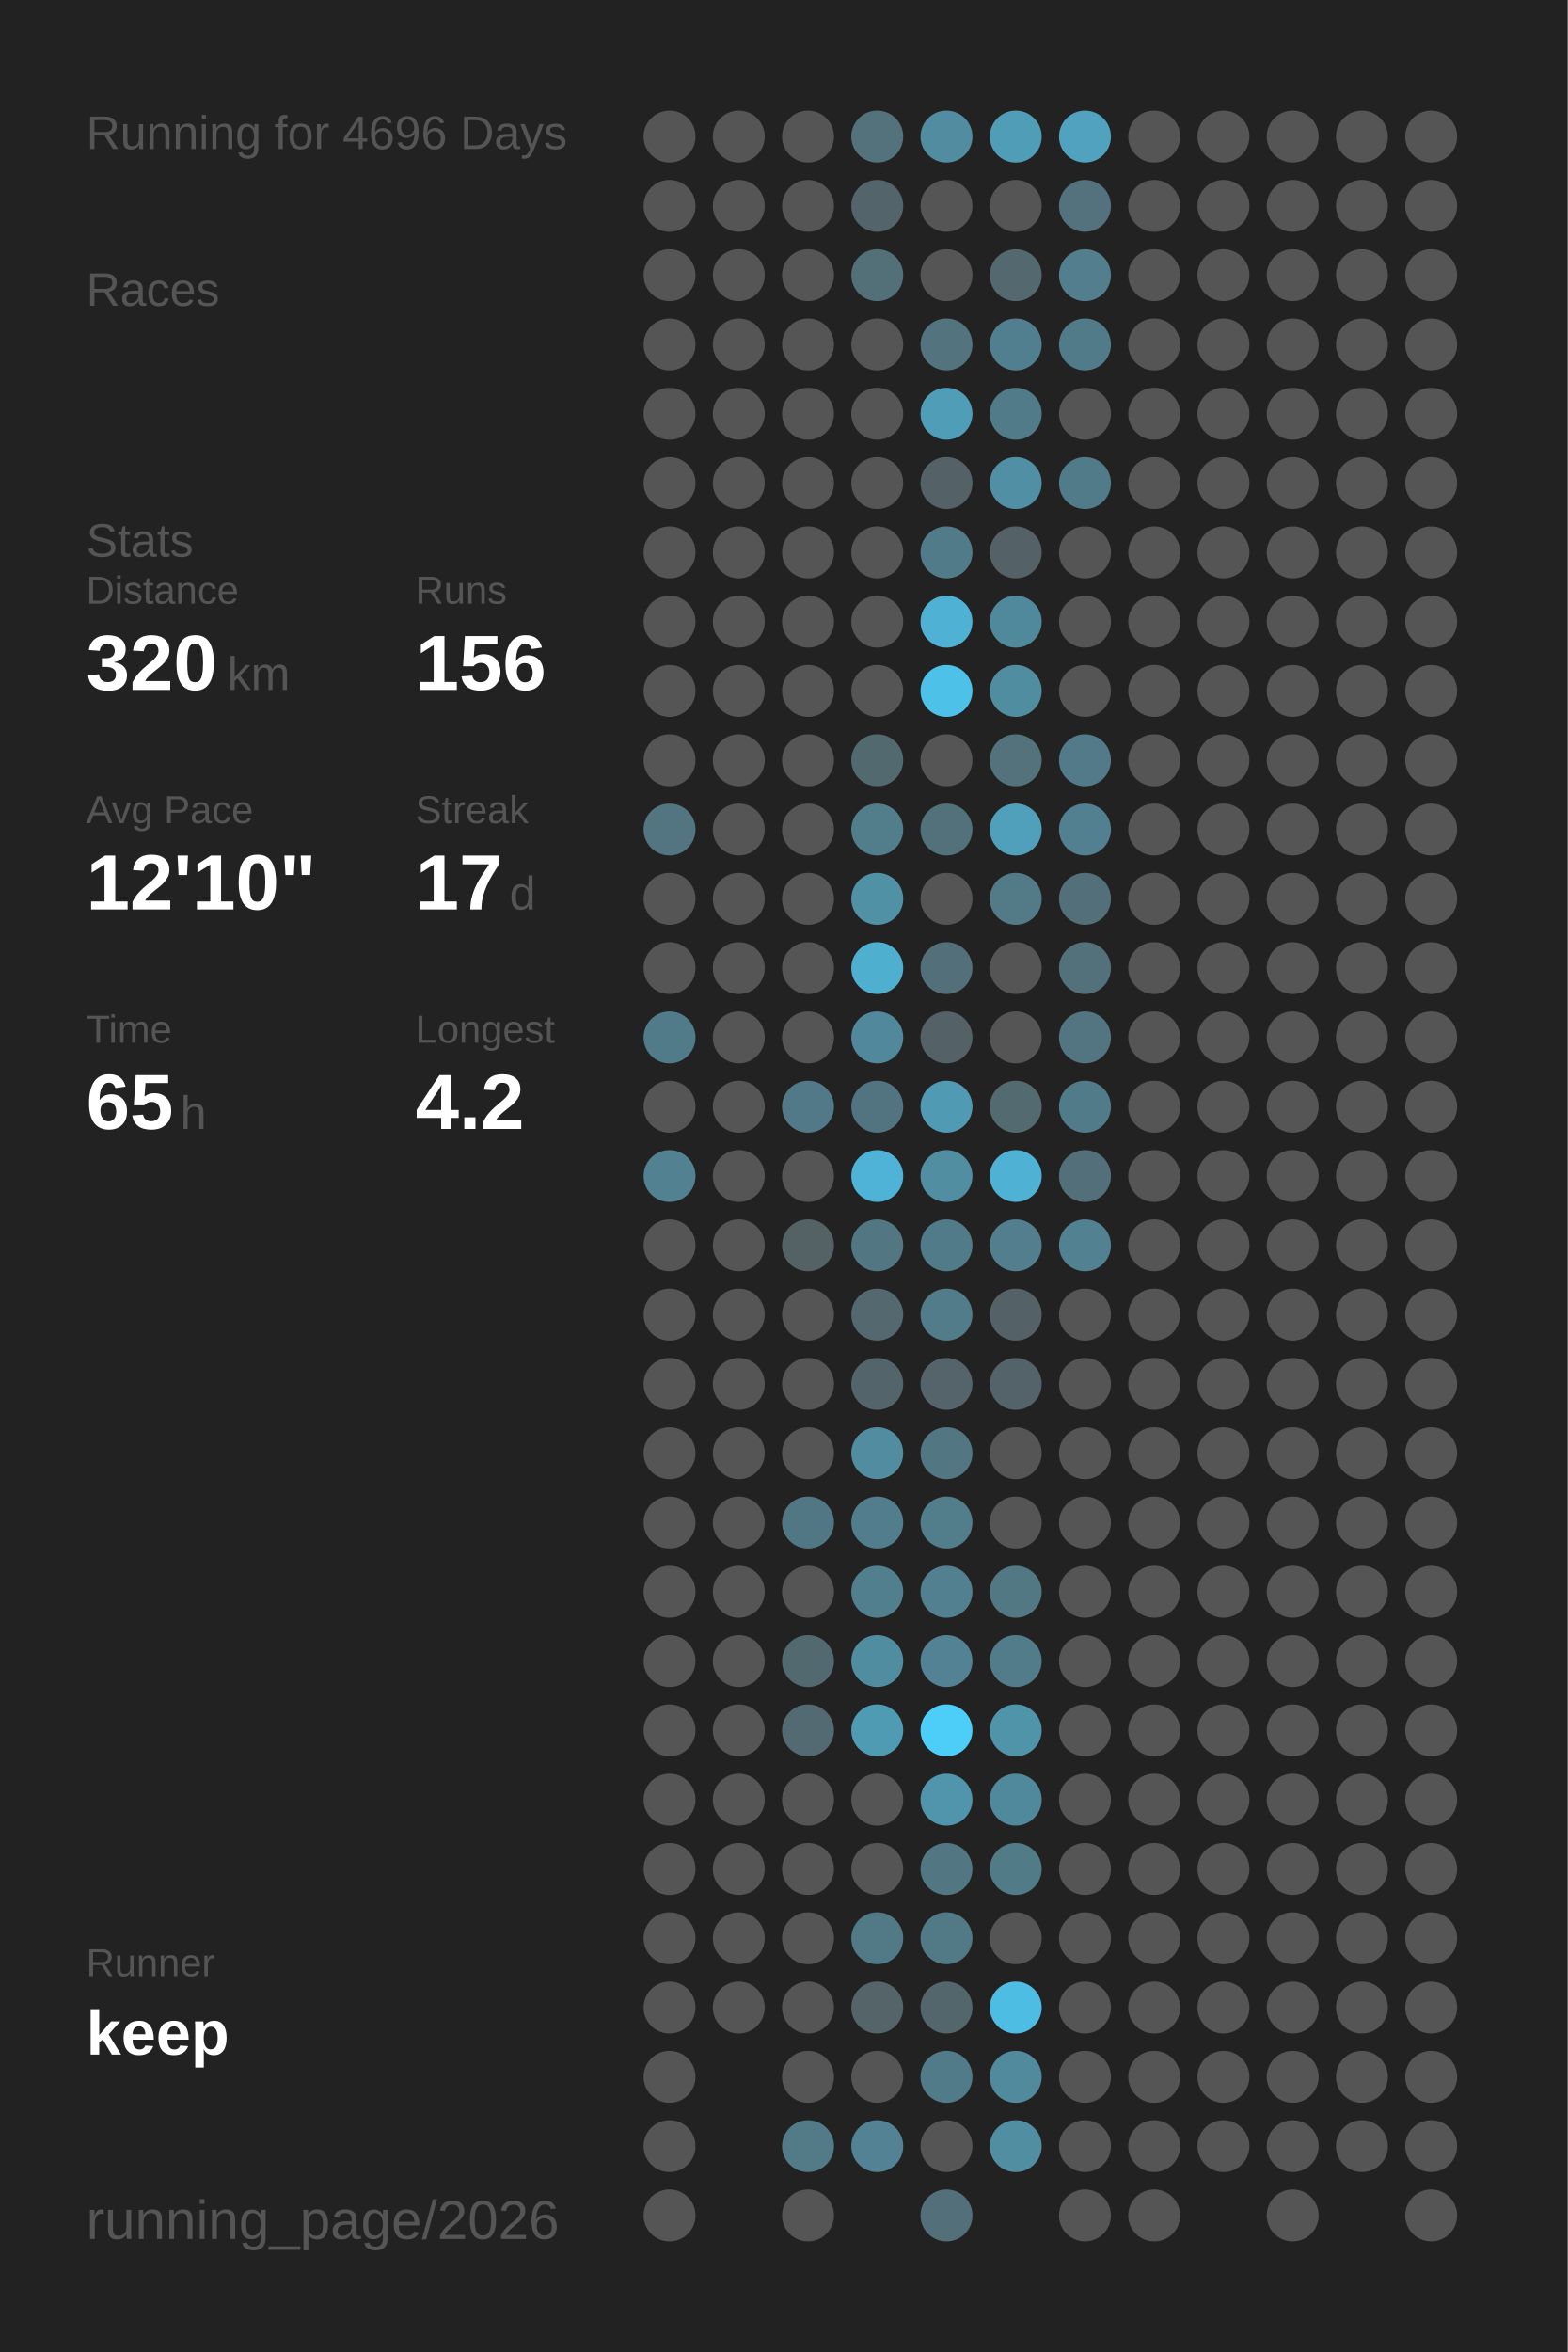
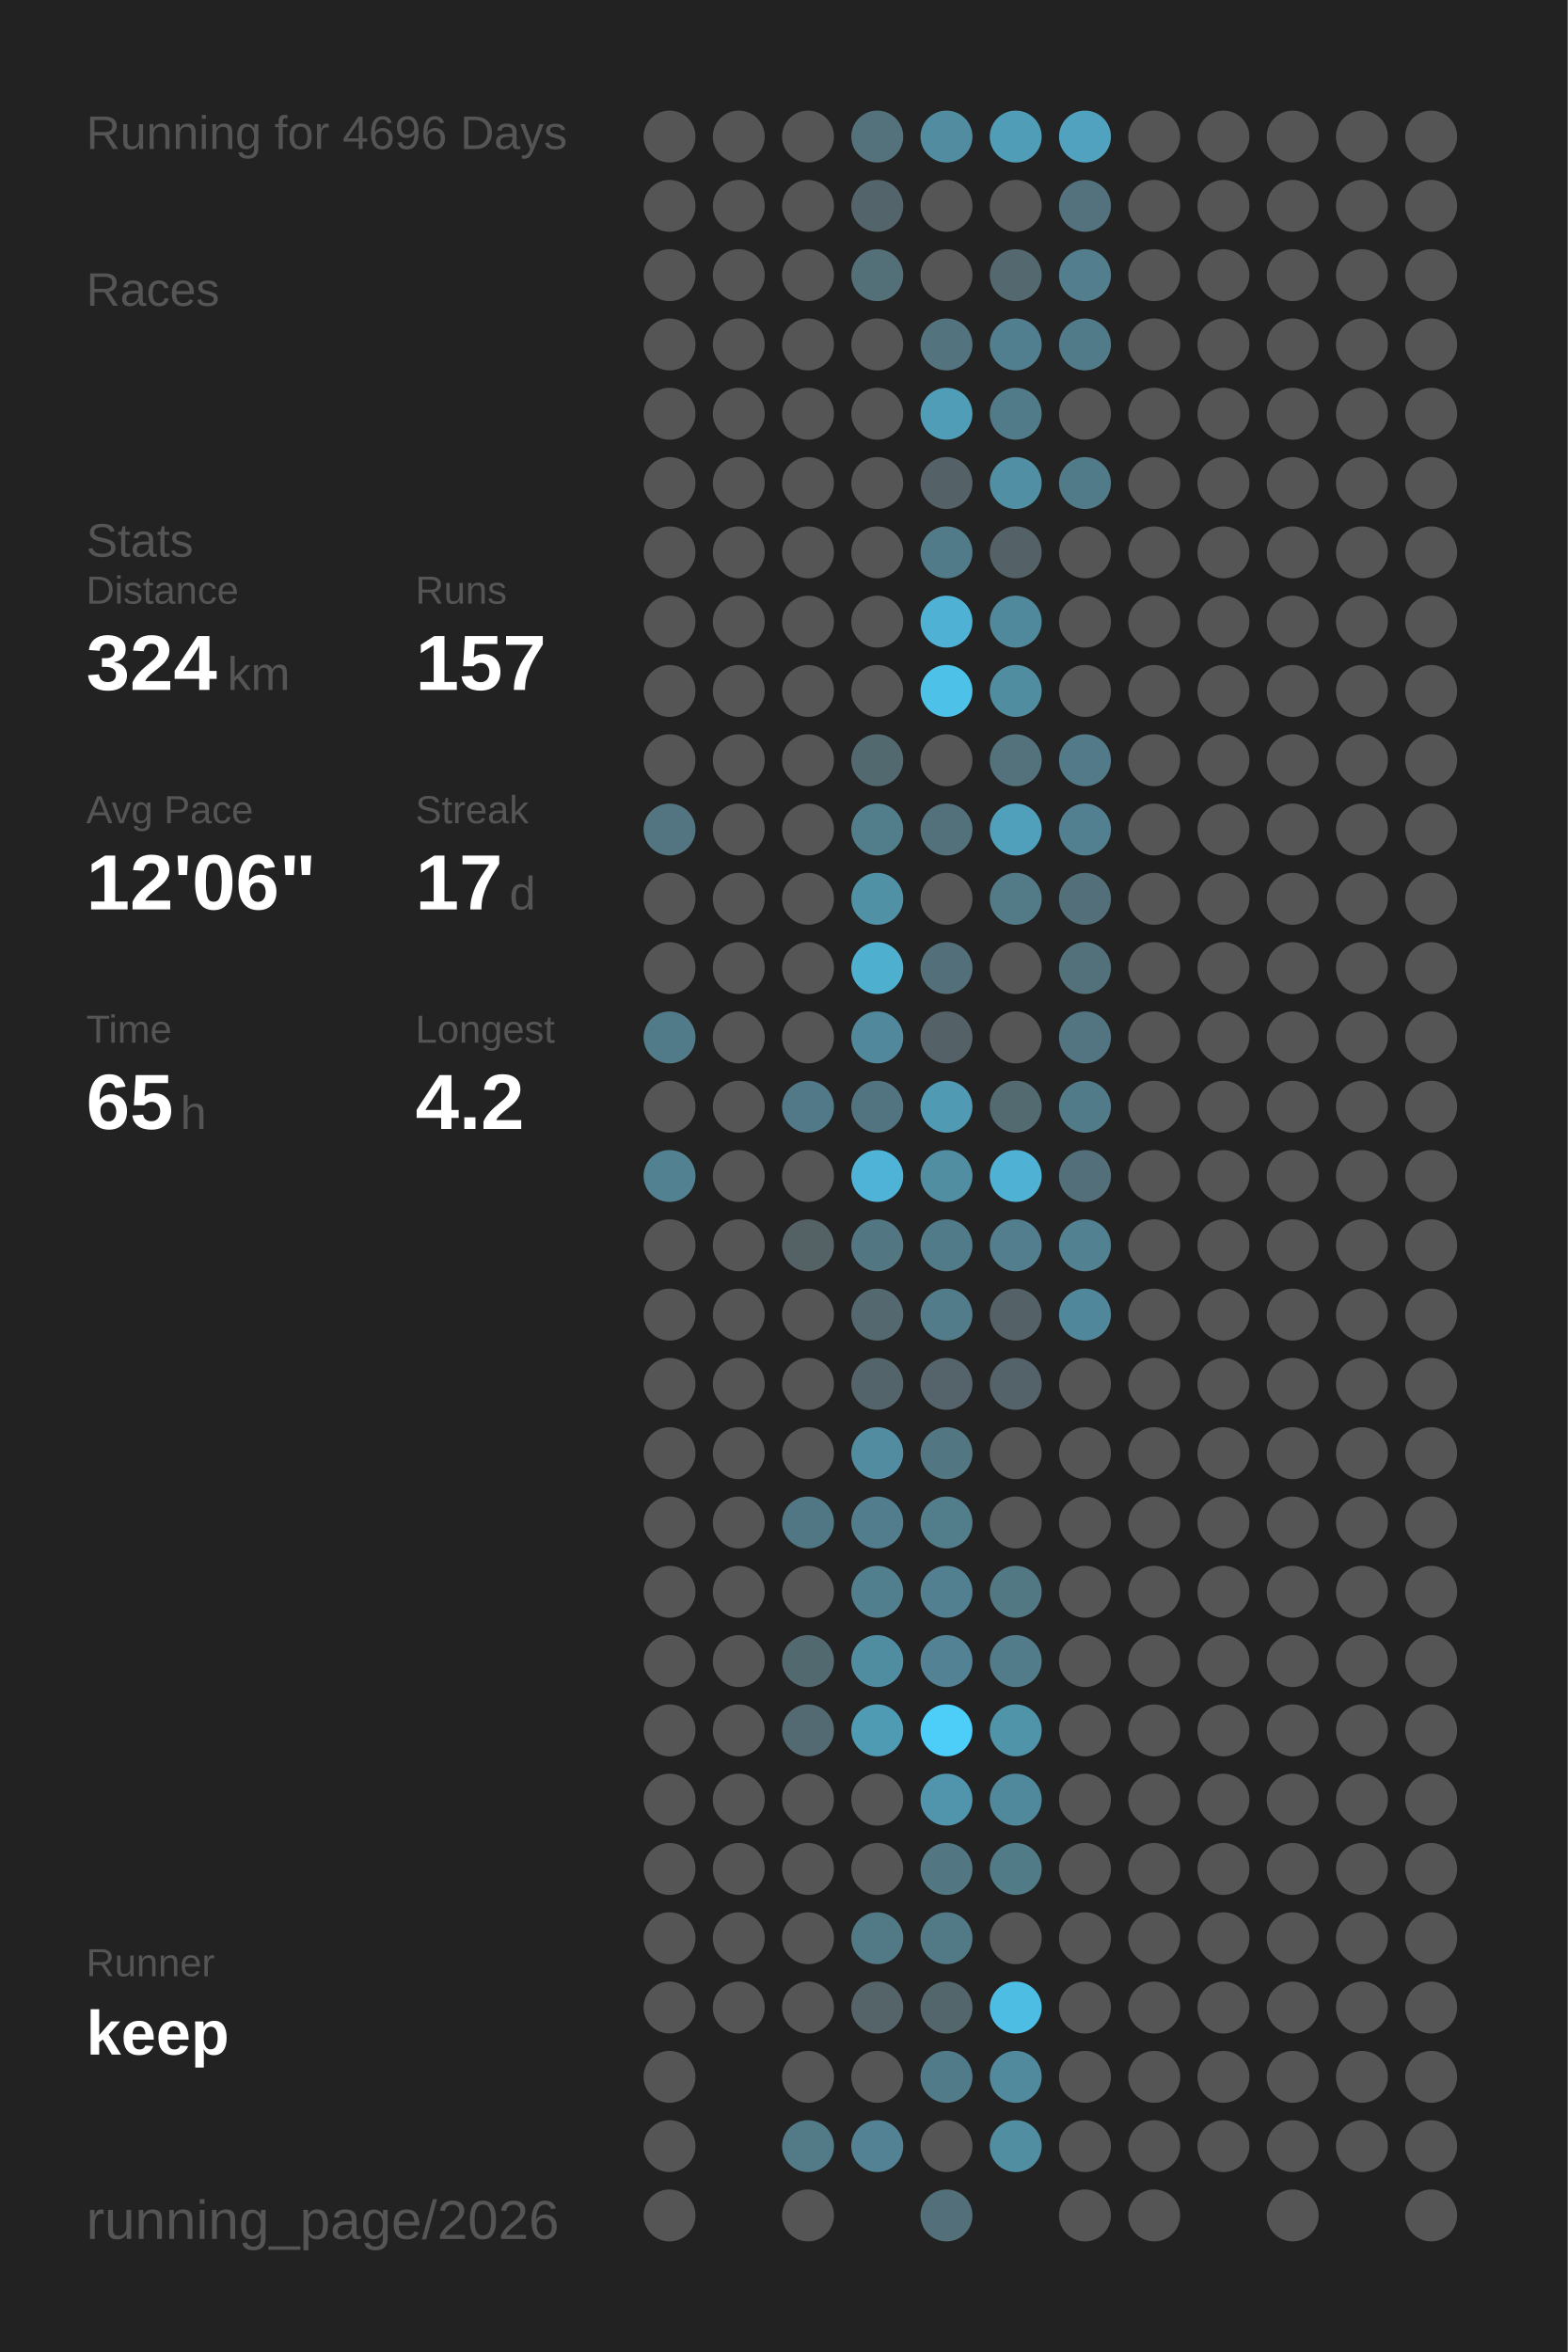
<svg xmlns="http://www.w3.org/2000/svg" baseProfile="full" height="300mm" version="1.1" viewBox="0,0,200,300" width="200mm">
  <defs />
  <rect fill="#222222" height="300" width="200" x="0" y="0" />
  <text fill="#555555" style="font-size:6px; font-family:Arial;" x="11" y="19">Running for 4696 Days</text>
  <text fill="#555555" style="font-size:6px; font-family:Arial;" x="11" y="39">Races</text>
  <text fill="#555555" style="font-size:6px; font-family:Arial;" x="11" y="71">Stats</text>
  <text fill="#555555" style="font-size:5px; font-family:Arial;" x="11" y="77">Distance</text>
-   <text fill="#FFFFFF" style="font-size:10px; font-family:Arial; font-weight:bold;" x="11" y="88">320</text>
+   <text fill="#FFFFFF" style="font-size:10px; font-family:Arial; font-weight:bold;" x="11" y="88">324</text>
  <text fill="#555555" style="font-size:6px; font-family:Arial;" x="29" y="88">km</text>
  <text fill="#555555" style="font-size:5px; font-family:Arial;" x="53" y="77">Runs</text>
-   <text fill="#FFFFFF" style="font-size:10px; font-family:Arial; font-weight:bold;" x="53" y="88">156</text>
+   <text fill="#FFFFFF" style="font-size:10px; font-family:Arial; font-weight:bold;" x="53" y="88">157</text>
  <text fill="#555555" style="font-size:5px; font-family:Arial;" x="11" y="105">Avg Pace</text>
-   <text fill="#FFFFFF" style="font-size:10px; font-family:Arial; font-weight:bold;" x="11" y="116">12'10"</text>
+   <text fill="#FFFFFF" style="font-size:10px; font-family:Arial; font-weight:bold;" x="11" y="116">12'06"</text>
  <text fill="#555555" style="font-size:5px; font-family:Arial;" x="53" y="105">Streak</text>
  <text fill="#FFFFFF" style="font-size:10px; font-family:Arial; font-weight:bold;" x="53" y="116">17</text>
  <text fill="#555555" style="font-size:6px; font-family:Arial;" x="65" y="116">d</text>
  <text fill="#555555" style="font-size:5px; font-family:Arial;" x="11" y="133">Time</text>
  <text fill="#FFFFFF" style="font-size:10px; font-family:Arial; font-weight:bold;" x="11" y="144">65</text>
  <text fill="#555555" style="font-size:6px; font-family:Arial;" x="23" y="144">h</text>
  <text fill="#555555" style="font-size:5px; font-family:Arial;" x="53" y="133">Longest</text>
  <text fill="#FFFFFF" style="font-size:10px; font-family:Arial; font-weight:bold;" x="53" y="144">4.2</text>
  <text fill="#555555" style="font-size:5px; font-family:Arial;" x="11" y="252.065">Runner</text>
  <text fill="#FFFFFF" style="font-size:8px; font-family:Arial; font-weight:bold;" x="11" y="262.065">keep</text>
  <text fill="#555555" style="font-size:7px; font-family:Arial;" x="11" y="285.581">running_page/2026</text>
  <circle cx="85.417" cy="17.419" fill="#555555" r="3.312" />
  <circle cx="85.417" cy="26.258" fill="#555555" r="3.312" />
  <circle cx="85.417" cy="35.097" fill="#555555" r="3.312" />
  <circle cx="85.417" cy="43.935" fill="#555555" r="3.312" />
  <circle cx="85.417" cy="52.774" fill="#555555" r="3.312" />
  <circle cx="85.417" cy="61.613" fill="#555555" r="3.312" />
  <circle cx="85.417" cy="70.452" fill="#555555" r="3.312" />
  <circle cx="85.417" cy="79.29" fill="#555555" r="3.312" />
  <circle cx="85.417" cy="88.129" fill="#555555" r="3.312" />
  <circle cx="85.417" cy="96.968" fill="#555555" r="3.312" />
  <circle cx="85.417" cy="105.806" fill="#527581" r="3.312" />
  <circle cx="85.417" cy="114.645" fill="#555555" r="3.312" />
  <circle cx="85.417" cy="123.484" fill="#555555" r="3.312" />
  <circle cx="85.417" cy="132.323" fill="#527b89" r="3.312" />
  <circle cx="85.417" cy="141.161" fill="#555555" r="3.312" />
  <circle cx="85.417" cy="150" fill="#528191" r="3.312" />
  <circle cx="85.417" cy="158.839" fill="#555555" r="3.312" />
  <circle cx="85.417" cy="167.677" fill="#555555" r="3.312" />
  <circle cx="85.417" cy="176.516" fill="#555555" r="3.312" />
  <circle cx="85.417" cy="185.355" fill="#555555" r="3.312" />
  <circle cx="85.417" cy="194.194" fill="#555555" r="3.312" />
  <circle cx="85.417" cy="203.032" fill="#555555" r="3.312" />
  <circle cx="85.417" cy="211.871" fill="#555555" r="3.312" />
  <circle cx="85.417" cy="220.71" fill="#555555" r="3.312" />
  <circle cx="85.417" cy="229.548" fill="#555555" r="3.312" />
  <circle cx="85.417" cy="238.387" fill="#555555" r="3.312" />
  <circle cx="85.417" cy="247.226" fill="#555555" r="3.312" />
  <circle cx="85.417" cy="256.065" fill="#555555" r="3.312" />
  <circle cx="85.417" cy="264.903" fill="#555555" r="3.312" />
  <circle cx="85.417" cy="273.742" fill="#555555" r="3.312" />
  <circle cx="85.417" cy="282.581" fill="#555555" r="3.312" />
  <circle cx="94.25" cy="17.419" fill="#555555" r="3.312" />
  <circle cx="94.25" cy="26.258" fill="#555555" r="3.312" />
  <circle cx="94.25" cy="35.097" fill="#555555" r="3.312" />
  <circle cx="94.25" cy="43.935" fill="#555555" r="3.312" />
  <circle cx="94.25" cy="52.774" fill="#555555" r="3.312" />
  <circle cx="94.25" cy="61.613" fill="#555555" r="3.312" />
  <circle cx="94.25" cy="70.452" fill="#555555" r="3.312" />
  <circle cx="94.25" cy="79.29" fill="#555555" r="3.312" />
  <circle cx="94.25" cy="88.129" fill="#555555" r="3.312" />
  <circle cx="94.25" cy="96.968" fill="#555555" r="3.312" />
  <circle cx="94.25" cy="105.806" fill="#555555" r="3.312" />
  <circle cx="94.25" cy="114.645" fill="#555555" r="3.312" />
  <circle cx="94.25" cy="123.484" fill="#555555" r="3.312" />
  <circle cx="94.25" cy="132.323" fill="#555555" r="3.312" />
  <circle cx="94.25" cy="141.161" fill="#555555" r="3.312" />
  <circle cx="94.25" cy="150" fill="#555555" r="3.312" />
  <circle cx="94.25" cy="158.839" fill="#555555" r="3.312" />
  <circle cx="94.25" cy="167.677" fill="#555555" r="3.312" />
  <circle cx="94.25" cy="176.516" fill="#555555" r="3.312" />
  <circle cx="94.25" cy="185.355" fill="#555555" r="3.312" />
  <circle cx="94.25" cy="194.194" fill="#555555" r="3.312" />
  <circle cx="94.25" cy="203.032" fill="#555555" r="3.312" />
  <circle cx="94.25" cy="211.871" fill="#555555" r="3.312" />
  <circle cx="94.25" cy="220.71" fill="#555555" r="3.312" />
  <circle cx="94.25" cy="229.548" fill="#555555" r="3.312" />
  <circle cx="94.25" cy="238.387" fill="#555555" r="3.312" />
  <circle cx="94.25" cy="247.226" fill="#555555" r="3.312" />
  <circle cx="94.25" cy="256.065" fill="#555555" r="3.312" />
  <circle cx="103.083" cy="17.419" fill="#555555" r="3.312" />
  <circle cx="103.083" cy="26.258" fill="#555555" r="3.312" />
  <circle cx="103.083" cy="35.097" fill="#555555" r="3.312" />
  <circle cx="103.083" cy="43.935" fill="#555555" r="3.312" />
  <circle cx="103.083" cy="52.774" fill="#555555" r="3.312" />
  <circle cx="103.083" cy="61.613" fill="#555555" r="3.312" />
  <circle cx="103.083" cy="70.452" fill="#555555" r="3.312" />
  <circle cx="103.083" cy="79.29" fill="#555555" r="3.312" />
  <circle cx="103.083" cy="88.129" fill="#555555" r="3.312" />
  <circle cx="103.083" cy="96.968" fill="#555555" r="3.312" />
  <circle cx="103.083" cy="105.806" fill="#555555" r="3.312" />
  <circle cx="103.083" cy="114.645" fill="#555555" r="3.312" />
  <circle cx="103.083" cy="123.484" fill="#555555" r="3.312" />
  <circle cx="103.083" cy="132.323" fill="#555555" r="3.312" />
  <circle cx="103.083" cy="141.161" fill="#527987" r="3.312" />
  <circle cx="103.083" cy="150" fill="#555555" r="3.312" />
  <circle cx="103.083" cy="158.839" fill="#546266" r="3.312" />
  <circle cx="103.083" cy="167.677" fill="#555555" r="3.312" />
  <circle cx="103.083" cy="176.516" fill="#555555" r="3.312" />
  <circle cx="103.083" cy="185.355" fill="#555555" r="3.312" />
  <circle cx="103.083" cy="194.194" fill="#527784" r="3.312" />
  <circle cx="103.083" cy="203.032" fill="#555555" r="3.312" />
  <circle cx="103.083" cy="211.871" fill="#536970" r="3.312" />
  <circle cx="103.083" cy="220.71" fill="#536a72" r="3.312" />
  <circle cx="103.083" cy="229.548" fill="#555555" r="3.312" />
  <circle cx="103.083" cy="238.387" fill="#555555" r="3.312" />
  <circle cx="103.083" cy="247.226" fill="#555555" r="3.312" />
  <circle cx="103.083" cy="256.065" fill="#555555" r="3.312" />
  <circle cx="103.083" cy="264.903" fill="#555555" r="3.312" />
  <circle cx="103.083" cy="273.742" fill="#527a87" r="3.312" />
  <circle cx="103.083" cy="282.581" fill="#555555" r="3.312" />
  <circle cx="111.917" cy="17.419" fill="#53727c" r="3.312" />
  <circle cx="111.917" cy="26.258" fill="#53656b" r="3.312" />
  <circle cx="111.917" cy="35.097" fill="#536f78" r="3.312" />
  <circle cx="111.917" cy="43.935" fill="#555555" r="3.312" />
  <circle cx="111.917" cy="52.774" fill="#555555" r="3.312" />
  <circle cx="111.917" cy="61.613" fill="#555555" r="3.312" />
  <circle cx="111.917" cy="70.452" fill="#555555" r="3.312" />
  <circle cx="111.917" cy="79.29" fill="#555555" r="3.312" />
  <circle cx="111.917" cy="88.129" fill="#555555" r="3.312" />
  <circle cx="111.917" cy="96.968" fill="#536970" r="3.312" />
  <circle cx="111.917" cy="105.806" fill="#527d8b" r="3.312" />
  <circle cx="111.917" cy="114.645" fill="#5191a6" r="3.312" />
  <circle cx="111.917" cy="123.484" fill="#4fafcf" r="3.312" />
  <circle cx="111.917" cy="132.323" fill="#51889b" r="3.312" />
  <circle cx="111.917" cy="141.161" fill="#527480" r="3.312" />
  <circle cx="111.917" cy="150" fill="#4eb3d6" r="3.312" />
  <circle cx="111.917" cy="158.839" fill="#527783" r="3.312" />
  <circle cx="111.917" cy="167.677" fill="#53686f" r="3.312" />
  <circle cx="111.917" cy="176.516" fill="#53646a" r="3.312" />
  <circle cx="111.917" cy="185.355" fill="#518ca0" r="3.312" />
  <circle cx="111.917" cy="194.194" fill="#527d8c" r="3.312" />
  <circle cx="111.917" cy="203.032" fill="#527f8e" r="3.312" />
  <circle cx="111.917" cy="211.871" fill="#518da1" r="3.312" />
  <circle cx="111.917" cy="220.71" fill="#509bb4" r="3.312" />
  <circle cx="111.917" cy="229.548" fill="#555555" r="3.312" />
  <circle cx="111.917" cy="238.387" fill="#555555" r="3.312" />
  <circle cx="111.917" cy="247.226" fill="#527986" r="3.312" />
  <circle cx="111.917" cy="256.065" fill="#546469" r="3.312" />
  <circle cx="111.917" cy="264.903" fill="#555555" r="3.312" />
  <circle cx="111.917" cy="273.742" fill="#528293" r="3.312" />
  <circle cx="120.75" cy="17.419" fill="#518ca0" r="3.312" />
  <circle cx="120.75" cy="26.258" fill="#555555" r="3.312" />
  <circle cx="120.75" cy="35.097" fill="#555555" r="3.312" />
  <circle cx="120.75" cy="43.935" fill="#53737e" r="3.312" />
  <circle cx="120.75" cy="52.774" fill="#509db8" r="3.312" />
  <circle cx="120.75" cy="61.613" fill="#546267" r="3.312" />
  <circle cx="120.75" cy="70.452" fill="#527b89" r="3.312" />
  <circle cx="120.75" cy="79.29" fill="#4fb2d4" r="3.312" />
  <circle cx="120.75" cy="88.129" fill="#4ec1e8" r="3.312" />
  <circle cx="120.75" cy="96.968" fill="#555555" r="3.312" />
  <circle cx="120.75" cy="105.806" fill="#53717b" r="3.312" />
  <circle cx="120.75" cy="114.645" fill="#555555" r="3.312" />
  <circle cx="120.75" cy="123.484" fill="#536f79" r="3.312" />
  <circle cx="120.75" cy="132.323" fill="#546166" r="3.312" />
  <circle cx="120.75" cy="141.161" fill="#509ab3" r="3.312" />
  <circle cx="120.75" cy="150" fill="#518ea2" r="3.312" />
  <circle cx="120.75" cy="158.839" fill="#527b89" r="3.312" />
  <circle cx="120.75" cy="167.677" fill="#527c8a" r="3.312" />
  <circle cx="120.75" cy="176.516" fill="#54646a" r="3.312" />
  <circle cx="120.75" cy="185.355" fill="#527682" r="3.312" />
  <circle cx="120.75" cy="194.194" fill="#527d8b" r="3.312" />
  <circle cx="120.75" cy="203.032" fill="#528090" r="3.312" />
  <circle cx="120.75" cy="211.871" fill="#528293" r="3.312" />
  <circle cx="120.75" cy="220.71" fill="#4dcef9" r="3.312" />
  <circle cx="120.75" cy="229.548" fill="#5095ac" r="3.312" />
  <circle cx="120.75" cy="238.387" fill="#527682" r="3.312" />
  <circle cx="120.75" cy="247.226" fill="#527986" r="3.312" />
  <circle cx="120.75" cy="256.065" fill="#53666c" r="3.312" />
  <circle cx="120.75" cy="264.903" fill="#527b89" r="3.312" />
  <circle cx="120.75" cy="273.742" fill="#555555" r="3.312" />
  <circle cx="120.75" cy="282.581" fill="#53707a" r="3.312" />
  <circle cx="129.583" cy="17.419" fill="#509db7" r="3.312" />
  <circle cx="129.583" cy="26.258" fill="#555555" r="3.312" />
  <circle cx="129.583" cy="35.097" fill="#53686f" r="3.312" />
  <circle cx="129.583" cy="43.935" fill="#527f8f" r="3.312" />
  <circle cx="129.583" cy="52.774" fill="#527b89" r="3.312" />
  <circle cx="129.583" cy="61.613" fill="#518fa4" r="3.312" />
  <circle cx="129.583" cy="70.452" fill="#546267" r="3.312" />
  <circle cx="129.583" cy="79.29" fill="#51899c" r="3.312" />
  <circle cx="129.583" cy="88.129" fill="#518da1" r="3.312" />
  <circle cx="129.583" cy="96.968" fill="#53727c" r="3.312" />
  <circle cx="129.583" cy="105.806" fill="#50a0bb" r="3.312" />
  <circle cx="129.583" cy="114.645" fill="#527a87" r="3.312" />
  <circle cx="129.583" cy="123.484" fill="#555555" r="3.312" />
  <circle cx="129.583" cy="132.323" fill="#555555" r="3.312" />
  <circle cx="129.583" cy="141.161" fill="#536a71" r="3.312" />
  <circle cx="129.583" cy="150" fill="#4fb2d4" r="3.312" />
  <circle cx="129.583" cy="158.839" fill="#527e8e" r="3.312" />
  <circle cx="129.583" cy="167.677" fill="#546267" r="3.312" />
  <circle cx="129.583" cy="176.516" fill="#546369" r="3.312" />
  <circle cx="129.583" cy="185.355" fill="#555555" r="3.312" />
  <circle cx="129.583" cy="194.194" fill="#555555" r="3.312" />
  <circle cx="129.583" cy="203.032" fill="#527884" r="3.312" />
  <circle cx="129.583" cy="211.871" fill="#527c8a" r="3.312" />
  <circle cx="129.583" cy="220.71" fill="#5094aa" r="3.312" />
  <circle cx="129.583" cy="229.548" fill="#51899c" r="3.312" />
  <circle cx="129.583" cy="238.387" fill="#527b88" r="3.312" />
  <circle cx="129.583" cy="247.226" fill="#555555" r="3.312" />
  <circle cx="129.583" cy="256.065" fill="#4ebde3" r="3.312" />
  <circle cx="129.583" cy="264.903" fill="#51899d" r="3.312" />
  <circle cx="129.583" cy="273.742" fill="#518ea2" r="3.312" />
  <circle cx="138.417" cy="17.419" fill="#50a2be" r="3.312" />
  <circle cx="138.417" cy="26.258" fill="#53727d" r="3.312" />
  <circle cx="138.417" cy="35.097" fill="#527e8d" r="3.312" />
  <circle cx="138.417" cy="43.935" fill="#527b89" r="3.312" />
  <circle cx="138.417" cy="52.774" fill="#555555" r="3.312" />
  <circle cx="138.417" cy="61.613" fill="#527b89" r="3.312" />
  <circle cx="138.417" cy="70.452" fill="#555555" r="3.312" />
  <circle cx="138.417" cy="79.29" fill="#555555" r="3.312" />
  <circle cx="138.417" cy="88.129" fill="#555555" r="3.312" />
  <circle cx="138.417" cy="96.968" fill="#527a88" r="3.312" />
  <circle cx="138.417" cy="105.806" fill="#528090" r="3.312" />
  <circle cx="138.417" cy="114.645" fill="#53707a" r="3.312" />
  <circle cx="138.417" cy="123.484" fill="#53717b" r="3.312" />
  <circle cx="138.417" cy="132.323" fill="#527581" r="3.312" />
  <circle cx="138.417" cy="141.161" fill="#527b89" r="3.312" />
  <circle cx="138.417" cy="150" fill="#53707a" r="3.312" />
  <circle cx="138.417" cy="158.839" fill="#528191" r="3.312" />
-   <circle cx="138.417" cy="167.677" fill="#555555" r="3.312" />
+   <circle cx="138.417" cy="167.677" fill="#51879a" r="3.312" />
  <circle cx="138.417" cy="176.516" fill="#555555" r="3.312" />
  <circle cx="138.417" cy="185.355" fill="#555555" r="3.312" />
  <circle cx="138.417" cy="194.194" fill="#555555" r="3.312" />
  <circle cx="138.417" cy="203.032" fill="#555555" r="3.312" />
  <circle cx="138.417" cy="211.871" fill="#555555" r="3.312" />
  <circle cx="138.417" cy="220.71" fill="#555555" r="3.312" />
  <circle cx="138.417" cy="229.548" fill="#555555" r="3.312" />
  <circle cx="138.417" cy="238.387" fill="#555555" r="3.312" />
  <circle cx="138.417" cy="247.226" fill="#555555" r="3.312" />
  <circle cx="138.417" cy="256.065" fill="#555555" r="3.312" />
  <circle cx="138.417" cy="264.903" fill="#555555" r="3.312" />
  <circle cx="138.417" cy="273.742" fill="#555555" r="3.312" />
  <circle cx="138.417" cy="282.581" fill="#555555" r="3.312" />
  <circle cx="147.25" cy="17.419" fill="#555555" r="3.312" />
  <circle cx="147.25" cy="26.258" fill="#555555" r="3.312" />
  <circle cx="147.25" cy="35.097" fill="#555555" r="3.312" />
  <circle cx="147.25" cy="43.935" fill="#555555" r="3.312" />
  <circle cx="147.25" cy="52.774" fill="#555555" r="3.312" />
  <circle cx="147.25" cy="61.613" fill="#555555" r="3.312" />
  <circle cx="147.25" cy="70.452" fill="#555555" r="3.312" />
  <circle cx="147.25" cy="79.29" fill="#555555" r="3.312" />
  <circle cx="147.25" cy="88.129" fill="#555555" r="3.312" />
  <circle cx="147.25" cy="96.968" fill="#555555" r="3.312" />
  <circle cx="147.25" cy="105.806" fill="#555555" r="3.312" />
  <circle cx="147.25" cy="114.645" fill="#555555" r="3.312" />
  <circle cx="147.25" cy="123.484" fill="#555555" r="3.312" />
  <circle cx="147.25" cy="132.323" fill="#555555" r="3.312" />
  <circle cx="147.25" cy="141.161" fill="#555555" r="3.312" />
  <circle cx="147.25" cy="150" fill="#555555" r="3.312" />
  <circle cx="147.25" cy="158.839" fill="#555555" r="3.312" />
  <circle cx="147.25" cy="167.677" fill="#555555" r="3.312" />
  <circle cx="147.25" cy="176.516" fill="#555555" r="3.312" />
  <circle cx="147.25" cy="185.355" fill="#555555" r="3.312" />
  <circle cx="147.25" cy="194.194" fill="#555555" r="3.312" />
  <circle cx="147.25" cy="203.032" fill="#555555" r="3.312" />
  <circle cx="147.25" cy="211.871" fill="#555555" r="3.312" />
  <circle cx="147.25" cy="220.71" fill="#555555" r="3.312" />
  <circle cx="147.25" cy="229.548" fill="#555555" r="3.312" />
  <circle cx="147.25" cy="238.387" fill="#555555" r="3.312" />
  <circle cx="147.25" cy="247.226" fill="#555555" r="3.312" />
  <circle cx="147.25" cy="256.065" fill="#555555" r="3.312" />
  <circle cx="147.25" cy="264.903" fill="#555555" r="3.312" />
  <circle cx="147.25" cy="273.742" fill="#555555" r="3.312" />
  <circle cx="147.25" cy="282.581" fill="#555555" r="3.312" />
  <circle cx="156.083" cy="17.419" fill="#555555" r="3.312" />
  <circle cx="156.083" cy="26.258" fill="#555555" r="3.312" />
  <circle cx="156.083" cy="35.097" fill="#555555" r="3.312" />
  <circle cx="156.083" cy="43.935" fill="#555555" r="3.312" />
  <circle cx="156.083" cy="52.774" fill="#555555" r="3.312" />
  <circle cx="156.083" cy="61.613" fill="#555555" r="3.312" />
  <circle cx="156.083" cy="70.452" fill="#555555" r="3.312" />
  <circle cx="156.083" cy="79.29" fill="#555555" r="3.312" />
  <circle cx="156.083" cy="88.129" fill="#555555" r="3.312" />
  <circle cx="156.083" cy="96.968" fill="#555555" r="3.312" />
  <circle cx="156.083" cy="105.806" fill="#555555" r="3.312" />
  <circle cx="156.083" cy="114.645" fill="#555555" r="3.312" />
  <circle cx="156.083" cy="123.484" fill="#555555" r="3.312" />
  <circle cx="156.083" cy="132.323" fill="#555555" r="3.312" />
  <circle cx="156.083" cy="141.161" fill="#555555" r="3.312" />
  <circle cx="156.083" cy="150" fill="#555555" r="3.312" />
  <circle cx="156.083" cy="158.839" fill="#555555" r="3.312" />
  <circle cx="156.083" cy="167.677" fill="#555555" r="3.312" />
  <circle cx="156.083" cy="176.516" fill="#555555" r="3.312" />
  <circle cx="156.083" cy="185.355" fill="#555555" r="3.312" />
  <circle cx="156.083" cy="194.194" fill="#555555" r="3.312" />
  <circle cx="156.083" cy="203.032" fill="#555555" r="3.312" />
  <circle cx="156.083" cy="211.871" fill="#555555" r="3.312" />
  <circle cx="156.083" cy="220.71" fill="#555555" r="3.312" />
  <circle cx="156.083" cy="229.548" fill="#555555" r="3.312" />
  <circle cx="156.083" cy="238.387" fill="#555555" r="3.312" />
  <circle cx="156.083" cy="247.226" fill="#555555" r="3.312" />
  <circle cx="156.083" cy="256.065" fill="#555555" r="3.312" />
  <circle cx="156.083" cy="264.903" fill="#555555" r="3.312" />
  <circle cx="156.083" cy="273.742" fill="#555555" r="3.312" />
  <circle cx="164.917" cy="17.419" fill="#555555" r="3.312" />
  <circle cx="164.917" cy="26.258" fill="#555555" r="3.312" />
  <circle cx="164.917" cy="35.097" fill="#555555" r="3.312" />
  <circle cx="164.917" cy="43.935" fill="#555555" r="3.312" />
  <circle cx="164.917" cy="52.774" fill="#555555" r="3.312" />
  <circle cx="164.917" cy="61.613" fill="#555555" r="3.312" />
  <circle cx="164.917" cy="70.452" fill="#555555" r="3.312" />
  <circle cx="164.917" cy="79.29" fill="#555555" r="3.312" />
  <circle cx="164.917" cy="88.129" fill="#555555" r="3.312" />
  <circle cx="164.917" cy="96.968" fill="#555555" r="3.312" />
  <circle cx="164.917" cy="105.806" fill="#555555" r="3.312" />
  <circle cx="164.917" cy="114.645" fill="#555555" r="3.312" />
  <circle cx="164.917" cy="123.484" fill="#555555" r="3.312" />
  <circle cx="164.917" cy="132.323" fill="#555555" r="3.312" />
  <circle cx="164.917" cy="141.161" fill="#555555" r="3.312" />
  <circle cx="164.917" cy="150" fill="#555555" r="3.312" />
  <circle cx="164.917" cy="158.839" fill="#555555" r="3.312" />
  <circle cx="164.917" cy="167.677" fill="#555555" r="3.312" />
  <circle cx="164.917" cy="176.516" fill="#555555" r="3.312" />
  <circle cx="164.917" cy="185.355" fill="#555555" r="3.312" />
  <circle cx="164.917" cy="194.194" fill="#555555" r="3.312" />
  <circle cx="164.917" cy="203.032" fill="#555555" r="3.312" />
  <circle cx="164.917" cy="211.871" fill="#555555" r="3.312" />
  <circle cx="164.917" cy="220.71" fill="#555555" r="3.312" />
  <circle cx="164.917" cy="229.548" fill="#555555" r="3.312" />
  <circle cx="164.917" cy="238.387" fill="#555555" r="3.312" />
  <circle cx="164.917" cy="247.226" fill="#555555" r="3.312" />
  <circle cx="164.917" cy="256.065" fill="#555555" r="3.312" />
  <circle cx="164.917" cy="264.903" fill="#555555" r="3.312" />
  <circle cx="164.917" cy="273.742" fill="#555555" r="3.312" />
  <circle cx="164.917" cy="282.581" fill="#555555" r="3.312" />
  <circle cx="173.75" cy="17.419" fill="#555555" r="3.312" />
  <circle cx="173.75" cy="26.258" fill="#555555" r="3.312" />
  <circle cx="173.75" cy="35.097" fill="#555555" r="3.312" />
  <circle cx="173.75" cy="43.935" fill="#555555" r="3.312" />
  <circle cx="173.75" cy="52.774" fill="#555555" r="3.312" />
  <circle cx="173.75" cy="61.613" fill="#555555" r="3.312" />
  <circle cx="173.75" cy="70.452" fill="#555555" r="3.312" />
  <circle cx="173.75" cy="79.29" fill="#555555" r="3.312" />
  <circle cx="173.75" cy="88.129" fill="#555555" r="3.312" />
  <circle cx="173.75" cy="96.968" fill="#555555" r="3.312" />
  <circle cx="173.75" cy="105.806" fill="#555555" r="3.312" />
  <circle cx="173.75" cy="114.645" fill="#555555" r="3.312" />
  <circle cx="173.75" cy="123.484" fill="#555555" r="3.312" />
  <circle cx="173.75" cy="132.323" fill="#555555" r="3.312" />
  <circle cx="173.75" cy="141.161" fill="#555555" r="3.312" />
  <circle cx="173.75" cy="150" fill="#555555" r="3.312" />
  <circle cx="173.75" cy="158.839" fill="#555555" r="3.312" />
  <circle cx="173.75" cy="167.677" fill="#555555" r="3.312" />
  <circle cx="173.75" cy="176.516" fill="#555555" r="3.312" />
  <circle cx="173.75" cy="185.355" fill="#555555" r="3.312" />
  <circle cx="173.75" cy="194.194" fill="#555555" r="3.312" />
  <circle cx="173.75" cy="203.032" fill="#555555" r="3.312" />
  <circle cx="173.75" cy="211.871" fill="#555555" r="3.312" />
  <circle cx="173.75" cy="220.71" fill="#555555" r="3.312" />
  <circle cx="173.75" cy="229.548" fill="#555555" r="3.312" />
  <circle cx="173.75" cy="238.387" fill="#555555" r="3.312" />
  <circle cx="173.75" cy="247.226" fill="#555555" r="3.312" />
  <circle cx="173.75" cy="256.065" fill="#555555" r="3.312" />
  <circle cx="173.75" cy="264.903" fill="#555555" r="3.312" />
  <circle cx="173.75" cy="273.742" fill="#555555" r="3.312" />
  <circle cx="182.583" cy="17.419" fill="#555555" r="3.312" />
  <circle cx="182.583" cy="26.258" fill="#555555" r="3.312" />
  <circle cx="182.583" cy="35.097" fill="#555555" r="3.312" />
  <circle cx="182.583" cy="43.935" fill="#555555" r="3.312" />
  <circle cx="182.583" cy="52.774" fill="#555555" r="3.312" />
  <circle cx="182.583" cy="61.613" fill="#555555" r="3.312" />
  <circle cx="182.583" cy="70.452" fill="#555555" r="3.312" />
  <circle cx="182.583" cy="79.29" fill="#555555" r="3.312" />
  <circle cx="182.583" cy="88.129" fill="#555555" r="3.312" />
  <circle cx="182.583" cy="96.968" fill="#555555" r="3.312" />
  <circle cx="182.583" cy="105.806" fill="#555555" r="3.312" />
  <circle cx="182.583" cy="114.645" fill="#555555" r="3.312" />
  <circle cx="182.583" cy="123.484" fill="#555555" r="3.312" />
  <circle cx="182.583" cy="132.323" fill="#555555" r="3.312" />
  <circle cx="182.583" cy="141.161" fill="#555555" r="3.312" />
  <circle cx="182.583" cy="150" fill="#555555" r="3.312" />
  <circle cx="182.583" cy="158.839" fill="#555555" r="3.312" />
  <circle cx="182.583" cy="167.677" fill="#555555" r="3.312" />
  <circle cx="182.583" cy="176.516" fill="#555555" r="3.312" />
  <circle cx="182.583" cy="185.355" fill="#555555" r="3.312" />
  <circle cx="182.583" cy="194.194" fill="#555555" r="3.312" />
  <circle cx="182.583" cy="203.032" fill="#555555" r="3.312" />
  <circle cx="182.583" cy="211.871" fill="#555555" r="3.312" />
  <circle cx="182.583" cy="220.71" fill="#555555" r="3.312" />
  <circle cx="182.583" cy="229.548" fill="#555555" r="3.312" />
  <circle cx="182.583" cy="238.387" fill="#555555" r="3.312" />
  <circle cx="182.583" cy="247.226" fill="#555555" r="3.312" />
  <circle cx="182.583" cy="256.065" fill="#555555" r="3.312" />
  <circle cx="182.583" cy="264.903" fill="#555555" r="3.312" />
  <circle cx="182.583" cy="273.742" fill="#555555" r="3.312" />
  <circle cx="182.583" cy="282.581" fill="#555555" r="3.312" />
</svg>
